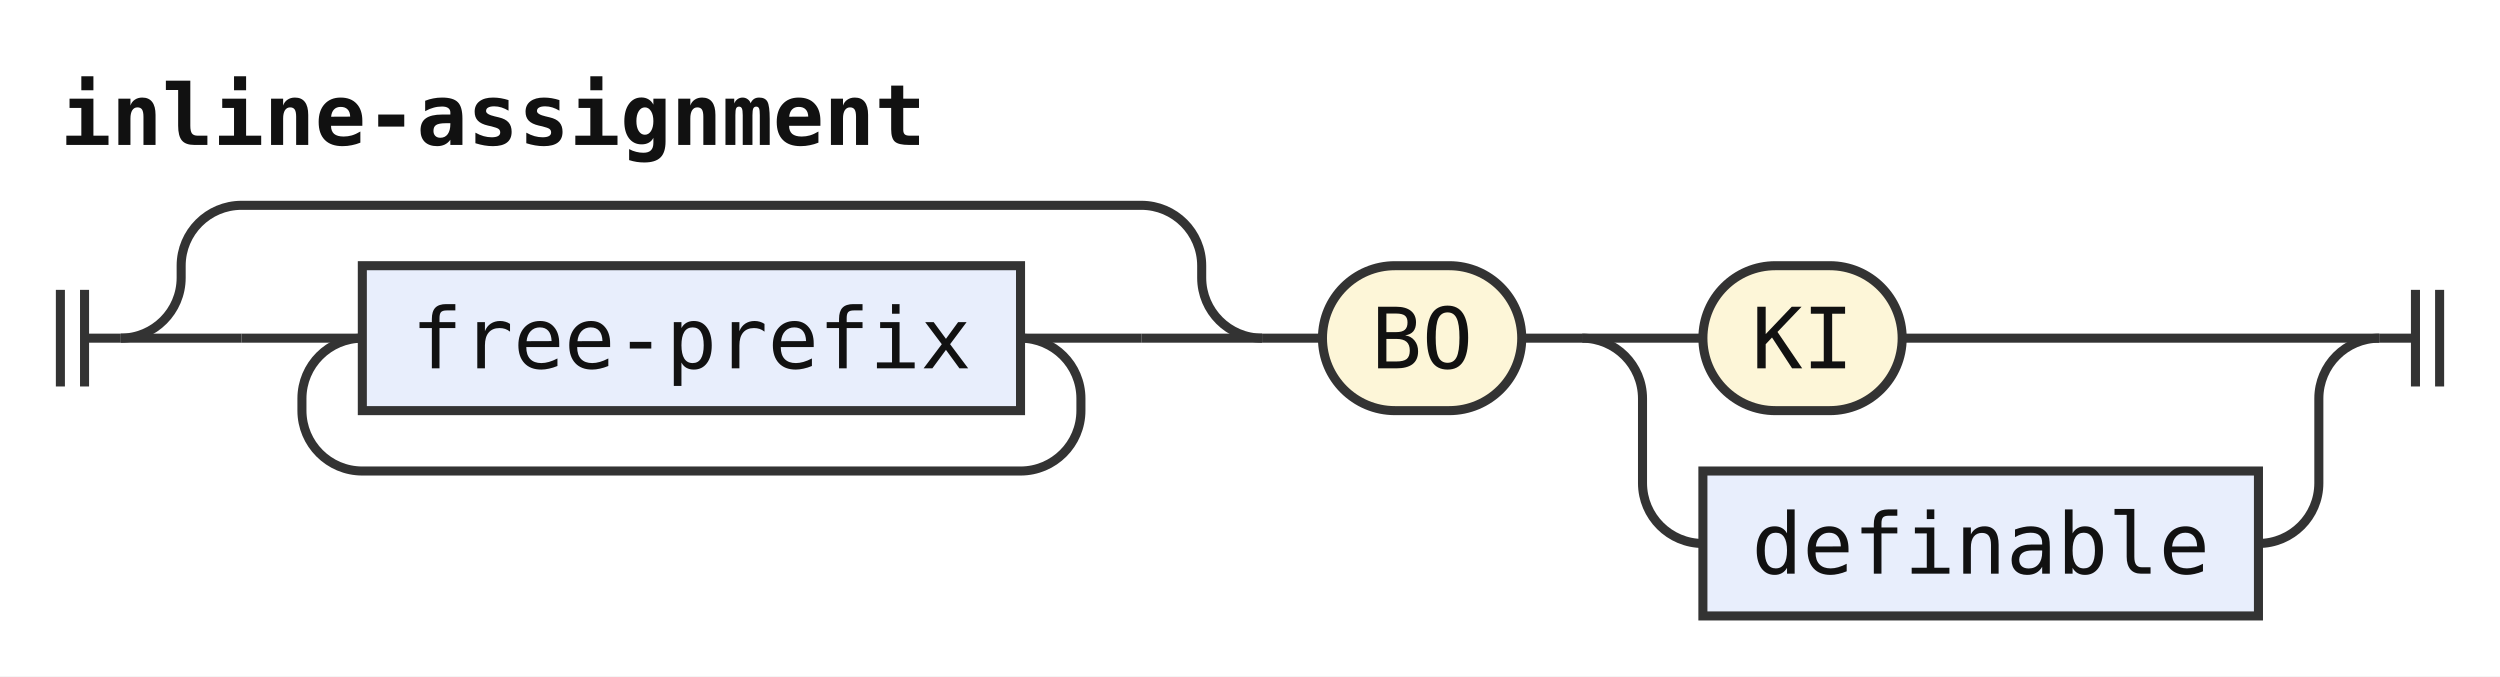
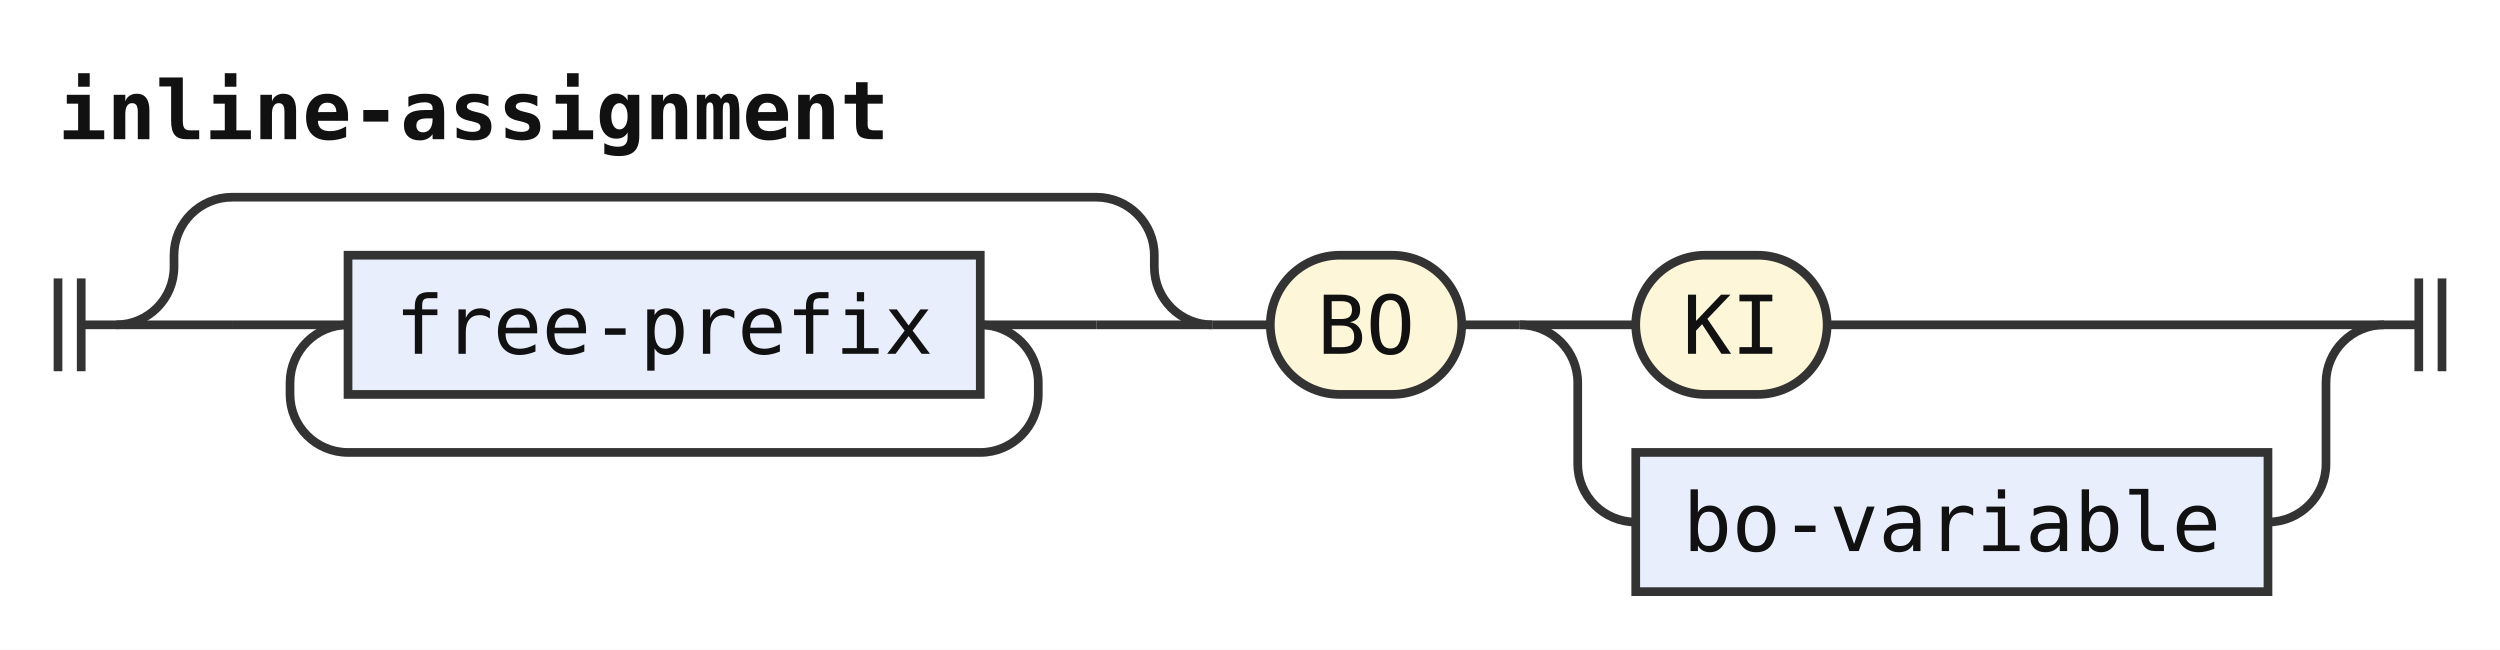
- <svg xmlns="http://www.w3.org/2000/svg" width="414" height="112" viewBox="0 0 414 112" role="img" aria-label="Railroad diagram of the rule inline-assignment">
+ <svg xmlns="http://www.w3.org/2000/svg" width="431" height="112" viewBox="0 0 431 112" role="img" aria-label="Railroad diagram of the rule inline-assignment">
  <style>path{fill:none;stroke:#333;stroke-width:1.5}.rule rect{fill:#e8eefc;stroke:#333;stroke-width:1.5}.terminal rect{fill:#fdf6d8;stroke:#333;stroke-width:1.5}text{font-family:ui-monospace,SFMono-Regular,Menlo,Consolas,"DejaVu Sans Mono","Liberation Mono",monospace;font-size:14px;fill:#111;text-anchor:middle}text.label{font-size:12px;font-style:italic;fill:#555;text-anchor:start}text.title{font-weight:bold;text-anchor:start}</style>
  <rect width="100%" height="100%" fill="#fff" />
  <text class="title" x="10" y="24" textLength="142.8" lengthAdjust="spacingAndGlyphs">inline-assignment</text>
  <path d="M10 48v16m4 -16v16M14 56h6" />
  <path d="M20 56h20" />
  <path d="M40 56h20" />
  <g class="rule">
    <rect x="60" y="44" width="109" height="24" rx="0" />
    <text x="114.5" y="61" textLength="92.4" lengthAdjust="spacingAndGlyphs">free-prefix</text>
  </g>
  <path d="M169 56H189" />
  <path d="M169 56a10 10 0 0 1 10 10V68a10 10 0 0 1 -10 10H60a10 10 0 0 1 -10 -10V66a10 10 0 0 1 10 -10" />
  <path d="M189 56H209" />
  <path d="M20 56a10 10 0 0 0 10 -10V44a10 10 0 0 1 10 -10H189a10 10 0 0 1 10 10V46a10 10 0 0 0 10 10" />
  <path d="M209 56h10" />
  <g class="terminal">
    <rect x="219" y="44" width="33" height="24" rx="12" />
    <text x="235.5" y="61" textLength="16.8" lengthAdjust="spacingAndGlyphs">BO</text>
  </g>
  <path d="M252 56h10" />
  <path d="M262 56h20" />
  <g class="terminal">
    <rect x="282" y="44" width="33" height="24" rx="12" />
    <text x="298.5" y="61" textLength="16.8" lengthAdjust="spacingAndGlyphs">KI</text>
  </g>
-   <path d="M315 56H394" />
+   <path d="M315 56H411" />
  <path d="M262 56a10 10 0 0 1 10 10V80a10 10 0 0 0 10 10" />
  <g class="rule">
-     <rect x="282" y="78" width="92" height="24" rx="0" />
-     <text x="328" y="95" textLength="75.6" lengthAdjust="spacingAndGlyphs">definable</text>
+     <rect x="282" y="78" width="109" height="24" rx="0" />
+     <text x="336.5" y="95" textLength="92.4" lengthAdjust="spacingAndGlyphs">bo-variable</text>
  </g>
-   <path d="M374 90H374a10 10 0 0 0 10 -10V66a10 10 0 0 1 10 -10" />
-   <path d="M394 56h6m0 -8v16m4 -16v16" />
+   <path d="M391 90H391a10 10 0 0 0 10 -10V66a10 10 0 0 1 10 -10" />
+   <path d="M411 56h6m0 -8v16m4 -16v16" />
</svg>
